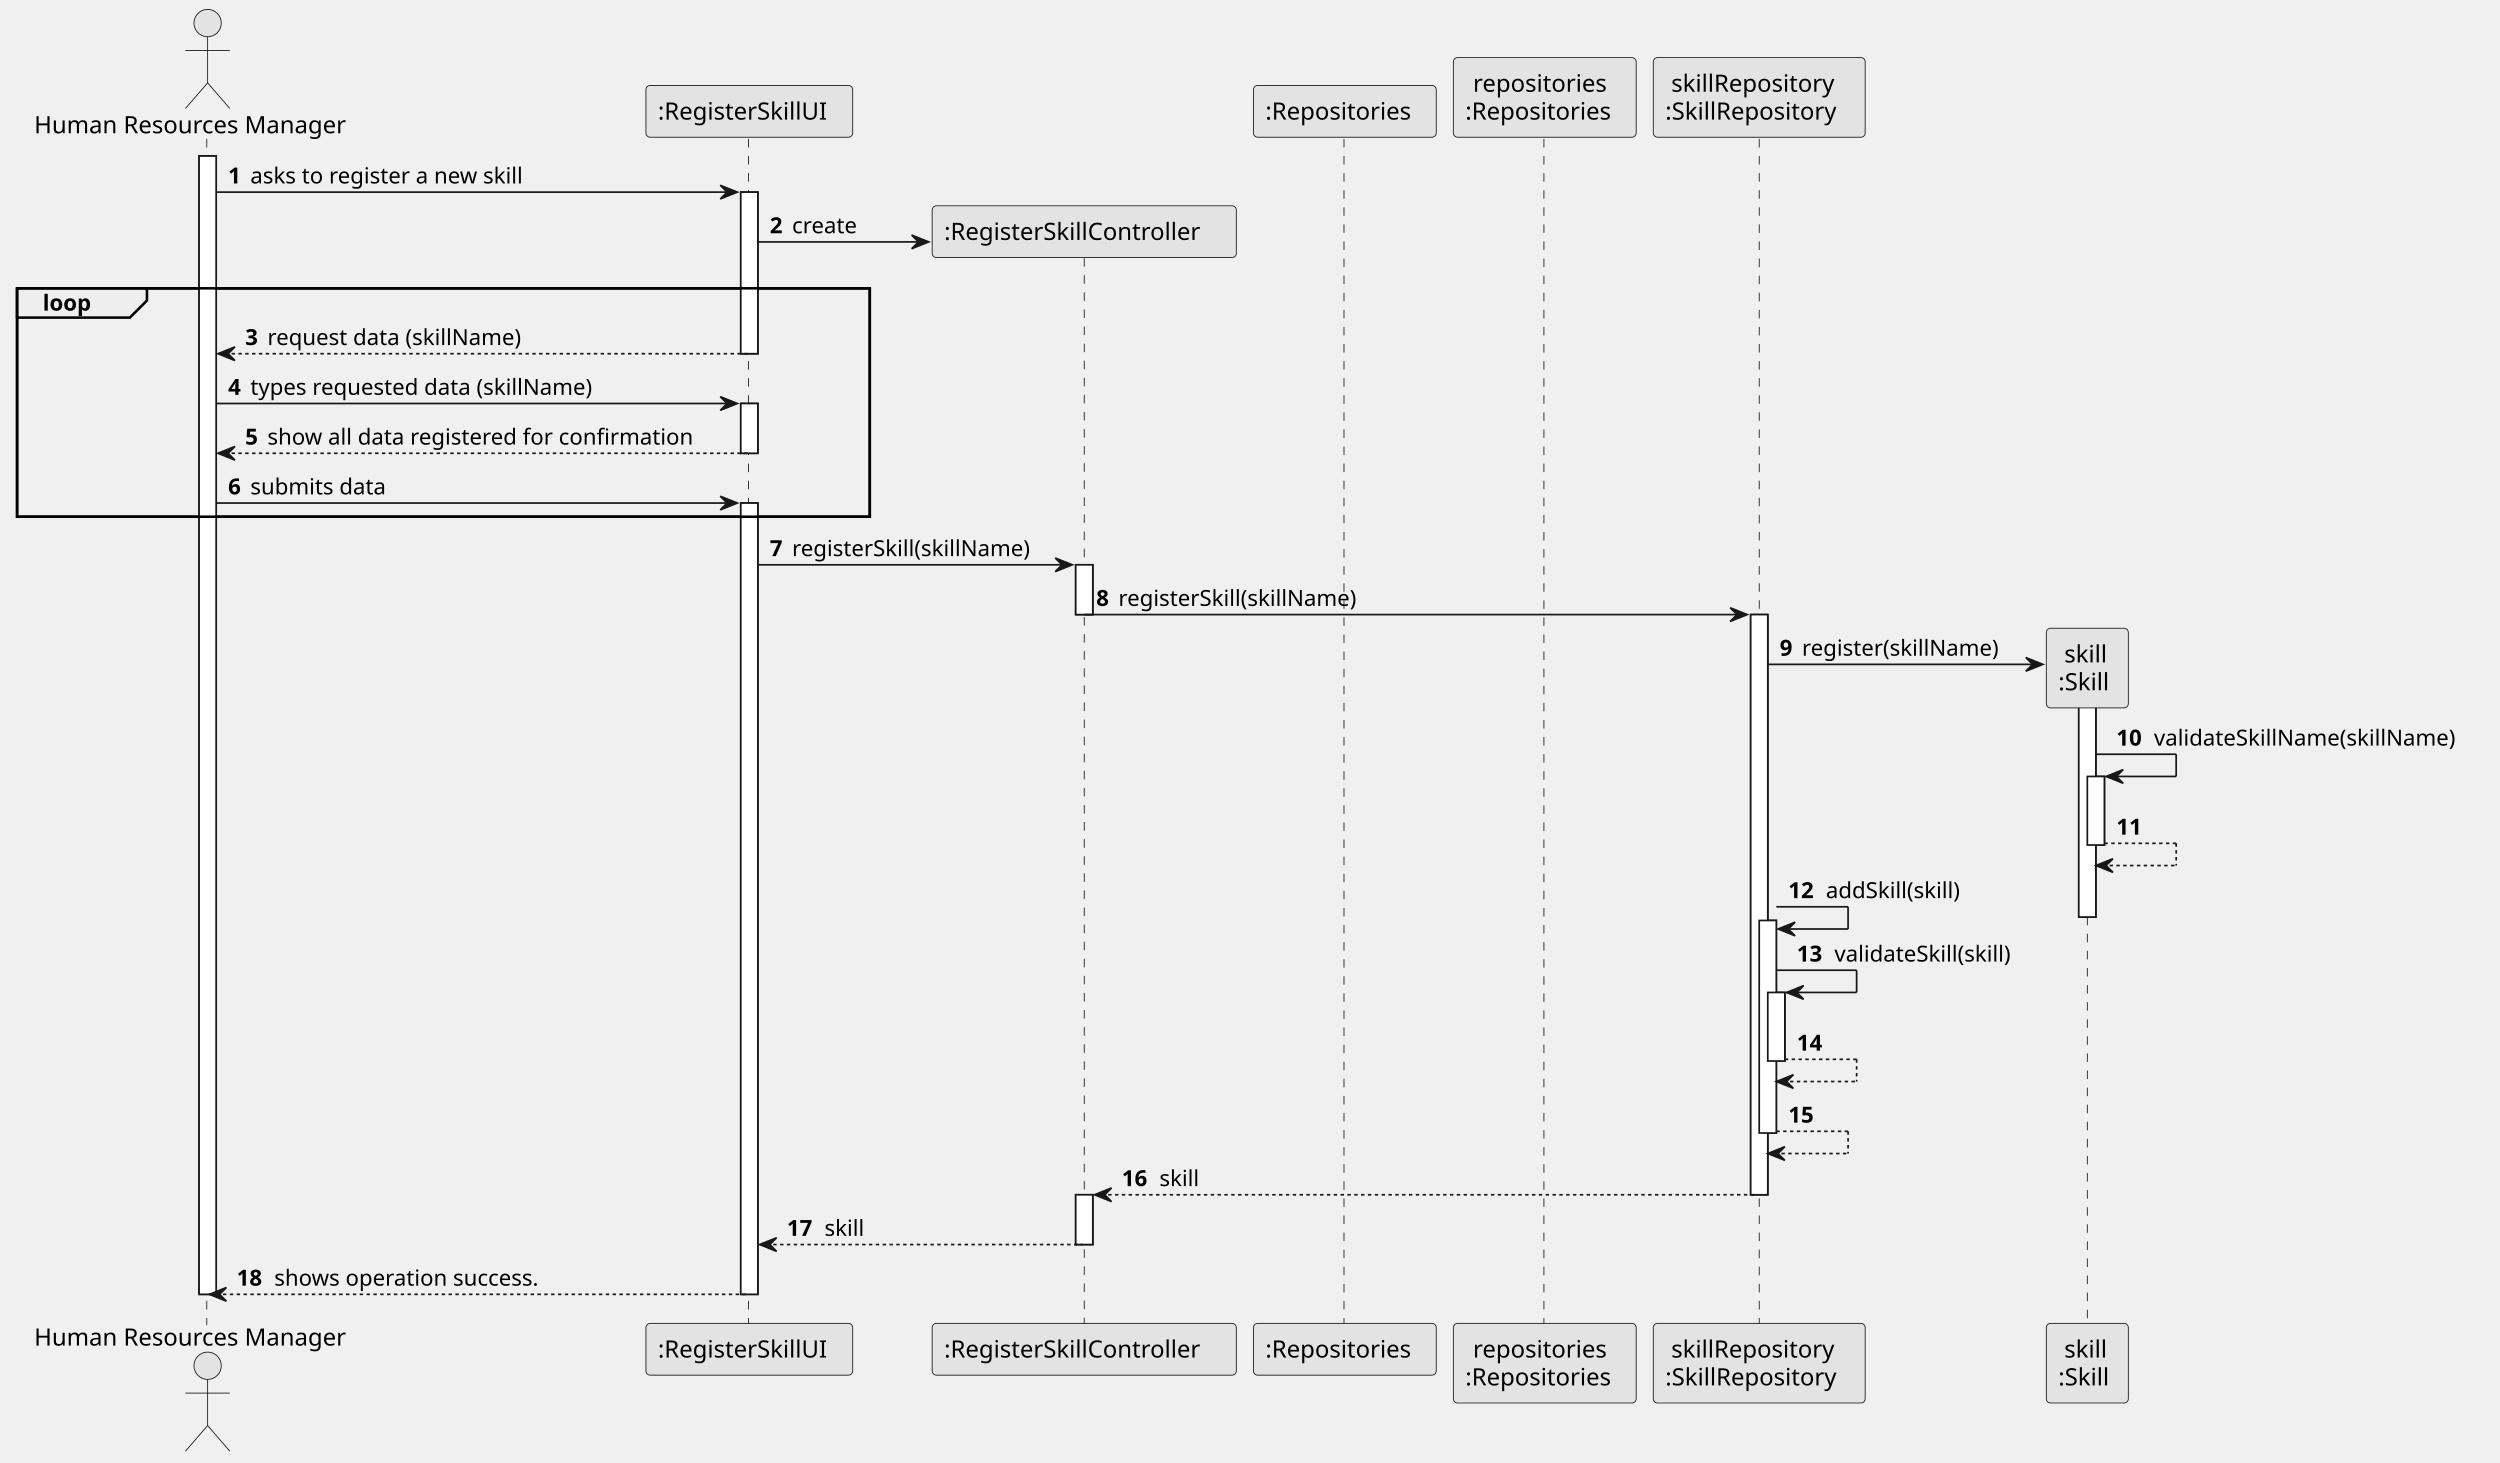
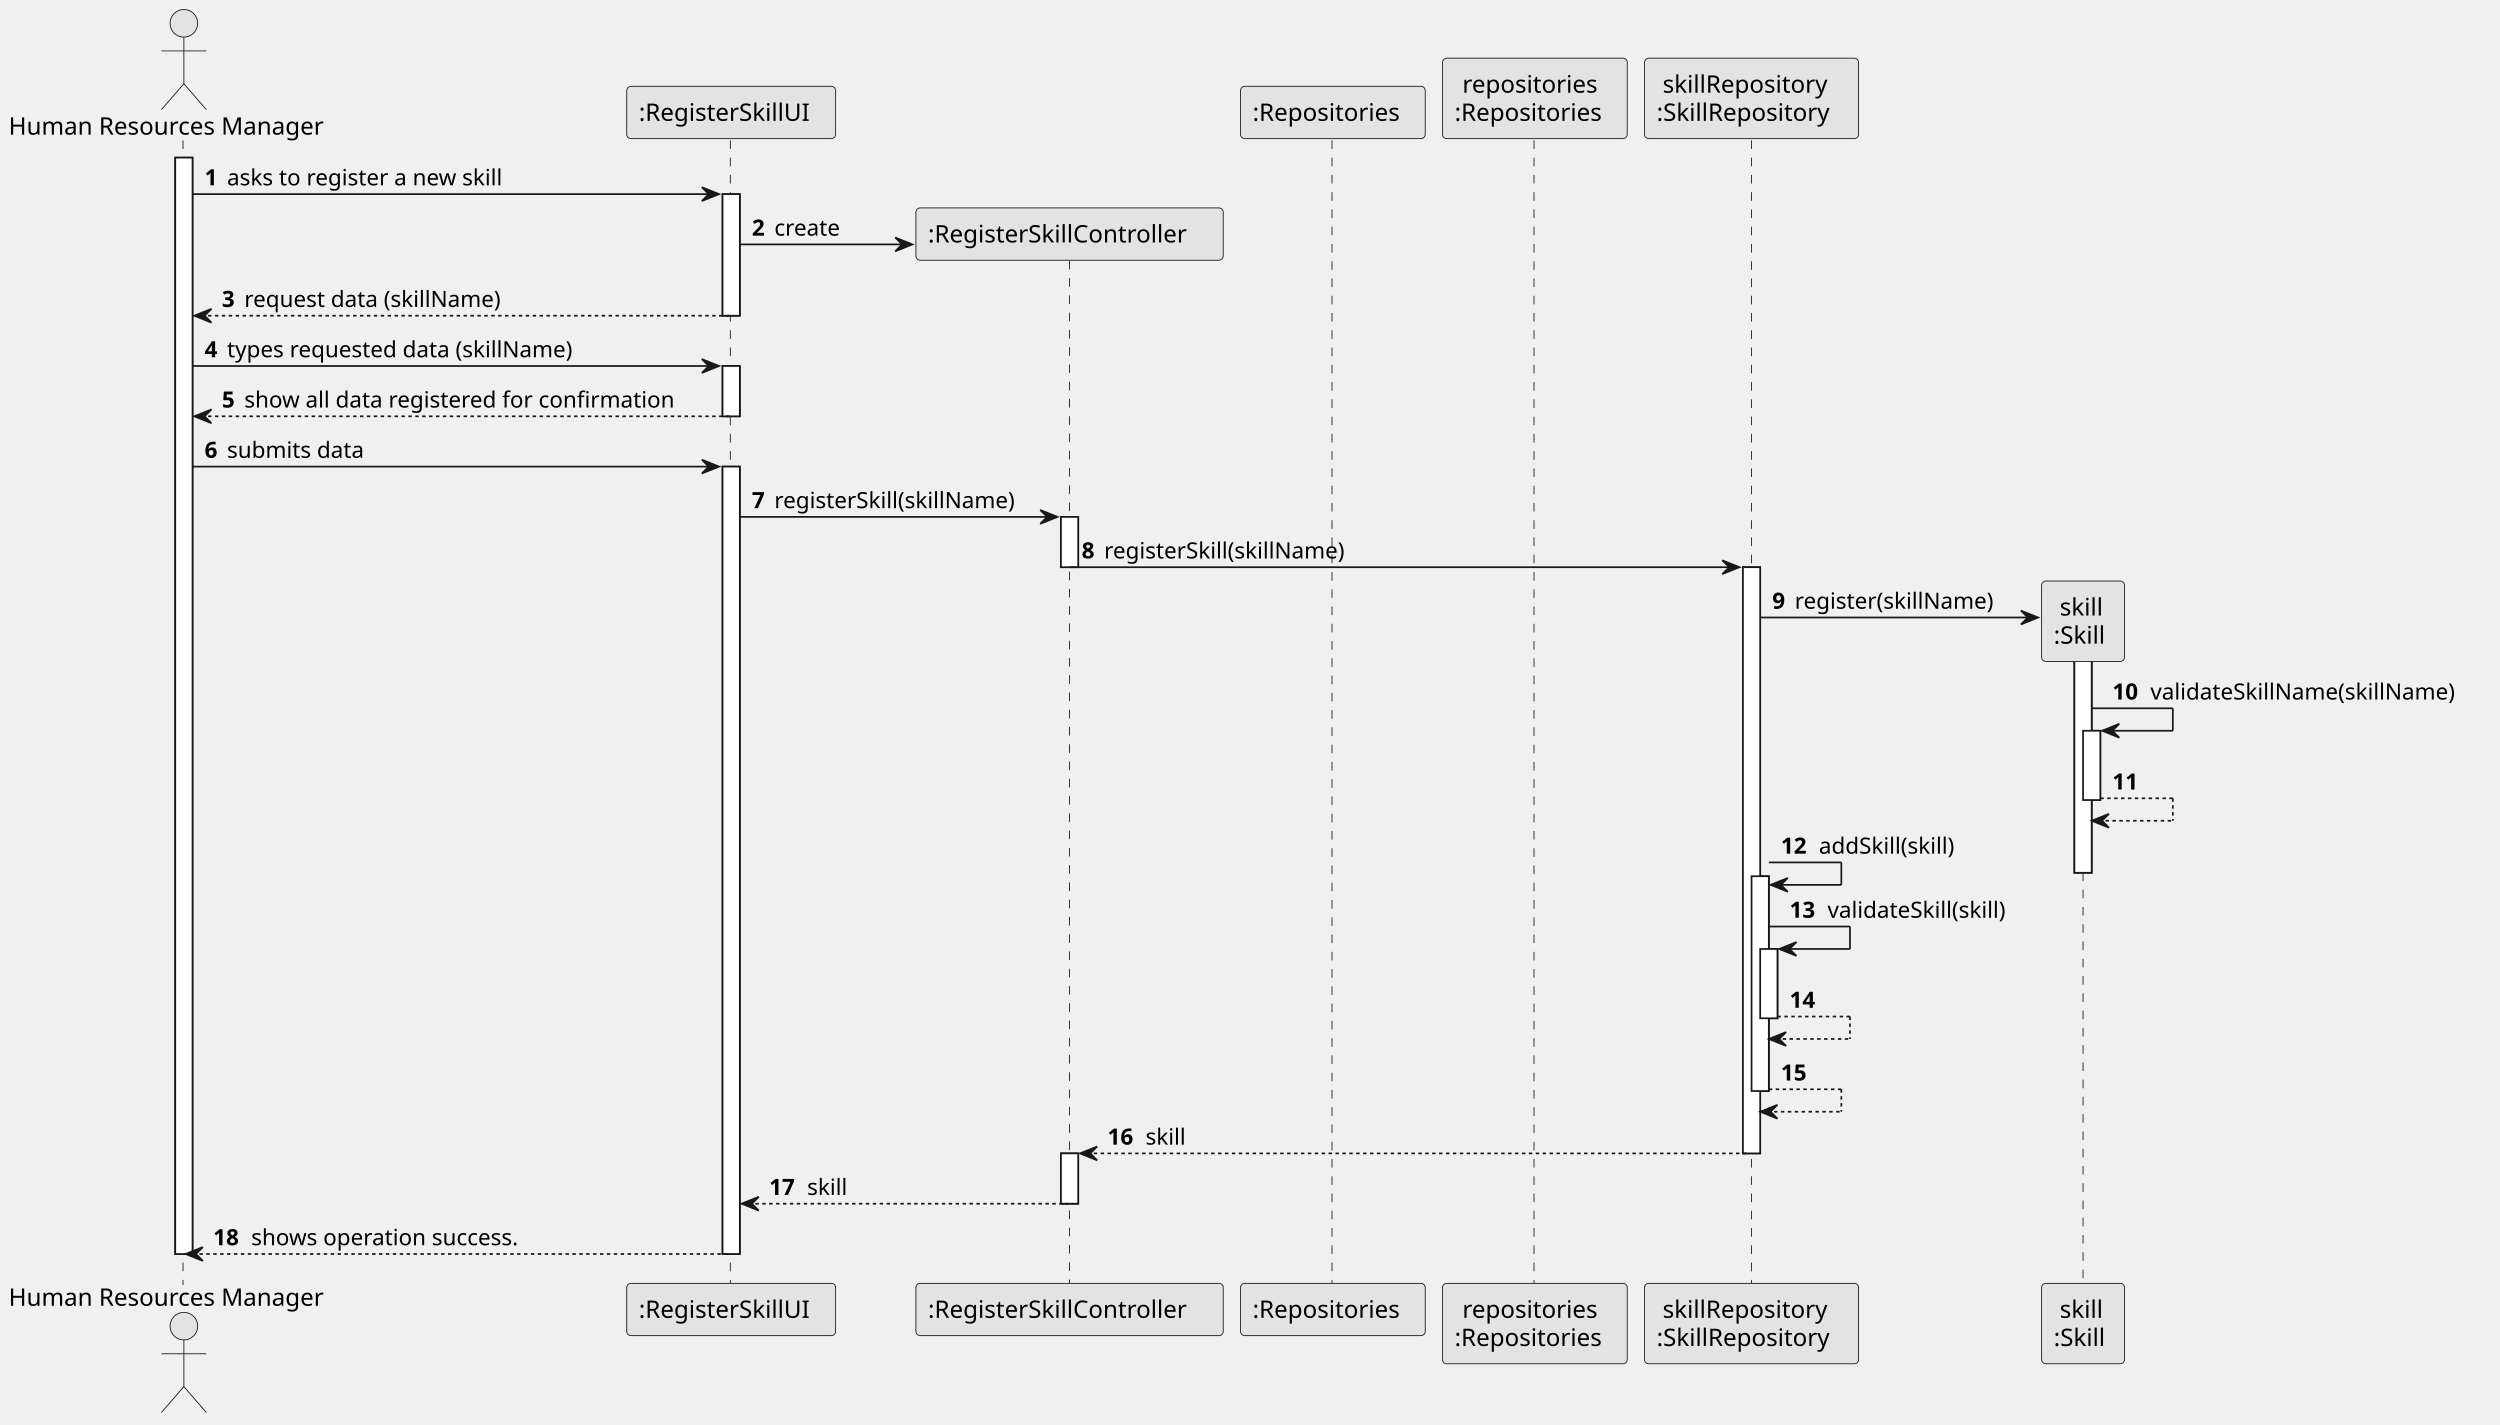
- <svg xmlns="http://www.w3.org/2000/svg" contentStyleType="text/css" height="856px" preserveAspectRatio="none" style="width:1463px;height:856px;background:#FFFFFF;" version="1.1" viewBox="0 0 1463 856" width="1463px" zoomAndPan="magnify">
+ <svg xmlns="http://www.w3.org/2000/svg" contentStyleType="text/css" height="825px" preserveAspectRatio="none" style="width:1448px;height:825px;background:#FFFFFF;" version="1.1" viewBox="0 0 1448 825" width="1448px" zoomAndPan="magnify">
  <defs />
  <g>
-     <rect fill="#FFFFFF" height="666.148" style="stroke:#181818;stroke-width:1.0;" width="10" x="116.5" y="91.297" />
-     <rect fill="#FFFFFF" height="94.562" style="stroke:#181818;stroke-width:1.0;" width="10" x="433.5" y="112.43" />
-     <rect fill="#FFFFFF" height="29.133" style="stroke:#181818;stroke-width:1.0;" width="10" x="433.5" y="236.125" />
-     <rect fill="#FFFFFF" height="463.055" style="stroke:#181818;stroke-width:1.0;" width="10" x="433.5" y="294.391" />
-     <rect fill="#FFFFFF" height="29.133" style="stroke:#181818;stroke-width:1.0;" width="10" x="629.5" y="330.523" />
-     <rect fill="#FFFFFF" height="29.133" style="stroke:#181818;stroke-width:1.0;" width="10" x="629.5" y="699.18" />
-     <rect fill="#FFFFFF" height="339.523" style="stroke:#181818;stroke-width:1.0;" width="10" x="1024.5" y="359.656" />
-     <rect fill="#FFFFFF" height="124.398" style="stroke:#181818;stroke-width:1.0;" width="10" x="1029.5" y="538.648" />
-     <rect fill="#FFFFFF" height="40.133" style="stroke:#181818;stroke-width:1.0;" width="10" x="1034.5" y="580.781" />
-     <rect fill="#FFFFFF" height="137.859" style="stroke:#181818;stroke-width:1.0;" width="10" x="1216.5" y="398.789" />
-     <rect fill="#FFFFFF" height="40.133" style="stroke:#181818;stroke-width:1.0;" width="10" x="1221.5" y="454.383" />
-     <rect fill="none" height="133.664" style="stroke:#000000;stroke-width:1.5;" width="499" x="10" y="168.727" />
-     <line style="stroke:#181818;stroke-width:0.5;stroke-dasharray:5.0,5.0;" x1="121" x2="121" y1="81.297" y2="775.445" />
-     <line style="stroke:#181818;stroke-width:0.5;stroke-dasharray:5.0,5.0;" x1="438" x2="438" y1="81.297" y2="775.445" />
-     <line style="stroke:#181818;stroke-width:0.5;stroke-dasharray:5.0,5.0;" x1="634.5" x2="634.5" y1="151.078" y2="775.445" />
-     <line style="stroke:#181818;stroke-width:0.5;stroke-dasharray:5.0,5.0;" x1="786.5" x2="786.5" y1="81.297" y2="775.445" />
-     <line style="stroke:#181818;stroke-width:0.5;stroke-dasharray:5.0,5.0;" x1="903.5" x2="903.5" y1="81.297" y2="775.445" />
-     <line style="stroke:#181818;stroke-width:0.5;stroke-dasharray:5.0,5.0;" x1="1029.5" x2="1029.5" y1="81.297" y2="775.445" />
-     <line style="stroke:#181818;stroke-width:0.5;stroke-dasharray:5.0,5.0;" x1="1221.5" x2="1221.5" y1="406.453" y2="775.445" />
-     <text fill="#000000" font-family="sans-serif" font-size="14" lengthAdjust="spacing" textLength="197" x="20" y="77.995">Human Resources Manager</text>
-     <ellipse cx="121.5" cy="13.5" fill="#E3E3E3" rx="8" ry="8" style="stroke:#181818;stroke-width:0.5;" />
-     <path d="M121.5,21.5 L121.5,48.5 M108.5,29.5 L134.5,29.5 M121.5,48.5 L108.5,63.5 M121.5,48.5 L134.5,63.5 " fill="none" style="stroke:#181818;stroke-width:0.5;" />
-     <text fill="#000000" font-family="sans-serif" font-size="14" lengthAdjust="spacing" textLength="197" x="20" y="787.44">Human Resources Manager</text>
-     <ellipse cx="121.5" cy="799.242" fill="#E3E3E3" rx="8" ry="8" style="stroke:#181818;stroke-width:0.5;" />
-     <path d="M121.5,807.242 L121.5,834.242 M108.5,815.242 L134.5,815.242 M121.5,834.242 L108.5,849.242 M121.5,834.242 L134.5,849.242 " fill="none" style="stroke:#181818;stroke-width:0.5;" />
-     <rect fill="#E3E3E3" height="30.297" rx="2.5" ry="2.5" style="stroke:#181818;stroke-width:0.5;" width="121" x="378" y="50" />
-     <text fill="#000000" font-family="sans-serif" font-size="14" lengthAdjust="spacing" textLength="107" x="385" y="69.995">:RegisterSkillUI</text>
-     <rect fill="#E3E3E3" height="30.297" rx="2.5" ry="2.5" style="stroke:#181818;stroke-width:0.5;" width="121" x="378" y="774.445" />
-     <text fill="#000000" font-family="sans-serif" font-size="14" lengthAdjust="spacing" textLength="107" x="385" y="794.44">:RegisterSkillUI</text>
-     <rect fill="#E3E3E3" height="30.297" rx="2.5" ry="2.5" style="stroke:#181818;stroke-width:0.5;" width="178" x="545.5" y="774.445" />
-     <text fill="#000000" font-family="sans-serif" font-size="14" lengthAdjust="spacing" textLength="164" x="552.5" y="794.44">:RegisterSkillController</text>
-     <rect fill="#E3E3E3" height="30.297" rx="2.5" ry="2.5" style="stroke:#181818;stroke-width:0.5;" width="107" x="733.5" y="50" />
-     <text fill="#000000" font-family="sans-serif" font-size="14" lengthAdjust="spacing" textLength="93" x="740.5" y="69.995">:Repositories</text>
-     <rect fill="#E3E3E3" height="30.297" rx="2.5" ry="2.5" style="stroke:#181818;stroke-width:0.5;" width="107" x="733.5" y="774.445" />
-     <text fill="#000000" font-family="sans-serif" font-size="14" lengthAdjust="spacing" textLength="93" x="740.5" y="794.44">:Repositories</text>
-     <rect fill="#E3E3E3" height="46.594" rx="2.5" ry="2.5" style="stroke:#181818;stroke-width:0.5;" width="107" x="850.5" y="33.703" />
-     <text fill="#000000" font-family="sans-serif" font-size="14" lengthAdjust="spacing" textLength="84" x="862" y="53.698">repositories</text>
-     <text fill="#000000" font-family="sans-serif" font-size="14" lengthAdjust="spacing" textLength="93" x="857.5" y="69.995">:Repositories</text>
-     <rect fill="#E3E3E3" height="46.594" rx="2.5" ry="2.5" style="stroke:#181818;stroke-width:0.5;" width="107" x="850.5" y="774.445" />
-     <text fill="#000000" font-family="sans-serif" font-size="14" lengthAdjust="spacing" textLength="84" x="862" y="794.44">repositories</text>
-     <text fill="#000000" font-family="sans-serif" font-size="14" lengthAdjust="spacing" textLength="93" x="857.5" y="810.737">:Repositories</text>
-     <rect fill="#E3E3E3" height="46.594" rx="2.5" ry="2.5" style="stroke:#181818;stroke-width:0.5;" width="124" x="967.5" y="33.703" />
-     <text fill="#000000" font-family="sans-serif" font-size="14" lengthAdjust="spacing" textLength="103" x="978" y="53.698">skillRepository</text>
-     <text fill="#000000" font-family="sans-serif" font-size="14" lengthAdjust="spacing" textLength="110" x="974.5" y="69.995">:SkillRepository</text>
-     <rect fill="#E3E3E3" height="46.594" rx="2.5" ry="2.5" style="stroke:#181818;stroke-width:0.5;" width="124" x="967.5" y="774.445" />
-     <text fill="#000000" font-family="sans-serif" font-size="14" lengthAdjust="spacing" textLength="103" x="978" y="794.44">skillRepository</text>
-     <text fill="#000000" font-family="sans-serif" font-size="14" lengthAdjust="spacing" textLength="110" x="974.5" y="810.737">:SkillRepository</text>
-     <rect fill="#E3E3E3" height="46.594" rx="2.5" ry="2.5" style="stroke:#181818;stroke-width:0.5;" width="48" x="1197.5" y="774.445" />
-     <text fill="#000000" font-family="sans-serif" font-size="14" lengthAdjust="spacing" textLength="27" x="1208" y="794.44">skill</text>
-     <text fill="#000000" font-family="sans-serif" font-size="14" lengthAdjust="spacing" textLength="34" x="1204.5" y="810.737">:Skill</text>
-     <rect fill="#FFFFFF" height="666.148" style="stroke:#181818;stroke-width:1.0;" width="10" x="116.5" y="91.297" />
-     <rect fill="#FFFFFF" height="94.562" style="stroke:#181818;stroke-width:1.0;" width="10" x="433.5" y="112.43" />
-     <rect fill="#FFFFFF" height="29.133" style="stroke:#181818;stroke-width:1.0;" width="10" x="433.5" y="236.125" />
-     <rect fill="#FFFFFF" height="463.055" style="stroke:#181818;stroke-width:1.0;" width="10" x="433.5" y="294.391" />
-     <rect fill="#FFFFFF" height="29.133" style="stroke:#181818;stroke-width:1.0;" width="10" x="629.5" y="330.523" />
-     <rect fill="#FFFFFF" height="29.133" style="stroke:#181818;stroke-width:1.0;" width="10" x="629.5" y="699.18" />
-     <rect fill="#FFFFFF" height="339.523" style="stroke:#181818;stroke-width:1.0;" width="10" x="1024.5" y="359.656" />
-     <rect fill="#FFFFFF" height="124.398" style="stroke:#181818;stroke-width:1.0;" width="10" x="1029.5" y="538.648" />
-     <rect fill="#FFFFFF" height="40.133" style="stroke:#181818;stroke-width:1.0;" width="10" x="1034.5" y="580.781" />
-     <rect fill="#FFFFFF" height="137.859" style="stroke:#181818;stroke-width:1.0;" width="10" x="1216.5" y="398.789" />
-     <rect fill="#FFFFFF" height="40.133" style="stroke:#181818;stroke-width:1.0;" width="10" x="1221.5" y="454.383" />
-     <polygon fill="#181818" points="421.5,108.43,431.5,112.43,421.5,116.43,425.5,112.43" style="stroke:#181818;stroke-width:1.0;" />
-     <line style="stroke:#181818;stroke-width:1.0;" x1="126.5" x2="427.5" y1="112.43" y2="112.43" />
-     <text fill="#000000" font-family="sans-serif" font-size="13" font-weight="bold" lengthAdjust="spacing" textLength="9" x="133.5" y="107.364">1</text>
-     <text fill="#000000" font-family="sans-serif" font-size="13" lengthAdjust="spacing" textLength="175" x="146.5" y="107.364">asks to register a new skill</text>
-     <polygon fill="#181818" points="533.5,137.562,543.5,141.562,533.5,145.562,537.5,141.562" style="stroke:#181818;stroke-width:1.0;" />
-     <line style="stroke:#181818;stroke-width:1.0;" x1="443.5" x2="539.5" y1="141.562" y2="141.562" />
-     <text fill="#000000" font-family="sans-serif" font-size="13" font-weight="bold" lengthAdjust="spacing" textLength="9" x="450.5" y="136.497">2</text>
-     <text fill="#000000" font-family="sans-serif" font-size="13" lengthAdjust="spacing" textLength="41" x="463.5" y="136.497">create</text>
-     <rect fill="#E3E3E3" height="30.297" rx="2.5" ry="2.5" style="stroke:#181818;stroke-width:0.5;" width="178" x="545.5" y="120.43" />
-     <text fill="#000000" font-family="sans-serif" font-size="14" lengthAdjust="spacing" textLength="164" x="552.5" y="140.425">:RegisterSkillController</text>
-     <path d="M10,168.727 L86,168.727 L86,175.859 L76,185.859 L10,185.859 L10,168.727 " fill="#EEEEEE" style="stroke:#000000;stroke-width:1.5;" />
-     <rect fill="none" height="133.664" style="stroke:#000000;stroke-width:1.5;" width="499" x="10" y="168.727" />
-     <text fill="#000000" font-family="sans-serif" font-size="13" font-weight="bold" lengthAdjust="spacing" textLength="31" x="25" y="181.793">loop</text>
-     <polygon fill="#181818" points="137.5,202.992,127.5,206.992,137.5,210.992,133.5,206.992" style="stroke:#181818;stroke-width:1.0;" />
-     <line style="stroke:#181818;stroke-width:1.0;stroke-dasharray:2.0,2.0;" x1="131.5" x2="437.5" y1="206.992" y2="206.992" />
-     <text fill="#000000" font-family="sans-serif" font-size="13" font-weight="bold" lengthAdjust="spacing" textLength="9" x="143.5" y="201.926">3</text>
-     <text fill="#000000" font-family="sans-serif" font-size="13" lengthAdjust="spacing" textLength="162" x="156.5" y="201.926">request data (skillName)</text>
-     <polygon fill="#181818" points="421.5,232.125,431.5,236.125,421.5,240.125,425.5,236.125" style="stroke:#181818;stroke-width:1.0;" />
-     <line style="stroke:#181818;stroke-width:1.0;" x1="126.5" x2="427.5" y1="236.125" y2="236.125" />
-     <text fill="#000000" font-family="sans-serif" font-size="13" font-weight="bold" lengthAdjust="spacing" textLength="9" x="133.5" y="231.059">4</text>
-     <text fill="#000000" font-family="sans-serif" font-size="13" lengthAdjust="spacing" textLength="218" x="146.5" y="231.059">types requested data (skillName)</text>
-     <polygon fill="#181818" points="137.5,261.258,127.5,265.258,137.5,269.258,133.5,265.258" style="stroke:#181818;stroke-width:1.0;" />
-     <line style="stroke:#181818;stroke-width:1.0;stroke-dasharray:2.0,2.0;" x1="131.5" x2="437.5" y1="265.258" y2="265.258" />
-     <text fill="#000000" font-family="sans-serif" font-size="13" font-weight="bold" lengthAdjust="spacing" textLength="9" x="143.5" y="260.192">5</text>
-     <text fill="#000000" font-family="sans-serif" font-size="13" lengthAdjust="spacing" textLength="270" x="156.5" y="260.192">show all data registered  for confirmation</text>
-     <polygon fill="#181818" points="421.5,290.391,431.5,294.391,421.5,298.391,425.5,294.391" style="stroke:#181818;stroke-width:1.0;" />
-     <line style="stroke:#181818;stroke-width:1.0;" x1="126.5" x2="427.5" y1="294.391" y2="294.391" />
-     <text fill="#000000" font-family="sans-serif" font-size="13" font-weight="bold" lengthAdjust="spacing" textLength="9" x="133.5" y="289.325">6</text>
-     <text fill="#000000" font-family="sans-serif" font-size="13" lengthAdjust="spacing" textLength="85" x="146.5" y="289.325">submits data</text>
-     <polygon fill="#181818" points="617.5,326.523,627.5,330.523,617.5,334.523,621.5,330.523" style="stroke:#181818;stroke-width:1.0;" />
-     <line style="stroke:#181818;stroke-width:1.0;" x1="443.5" x2="623.5" y1="330.523" y2="330.523" />
-     <text fill="#000000" font-family="sans-serif" font-size="13" font-weight="bold" lengthAdjust="spacing" textLength="9" x="450.5" y="325.457">7</text>
-     <text fill="#000000" font-family="sans-serif" font-size="13" lengthAdjust="spacing" textLength="154" x="463.5" y="325.457">registerSkill(skillName)</text>
-     <polygon fill="#181818" points="1012.5,355.656,1022.5,359.656,1012.5,363.656,1016.5,359.656" style="stroke:#181818;stroke-width:1.0;" />
-     <line style="stroke:#181818;stroke-width:1.0;" x1="634.5" x2="1018.5" y1="359.656" y2="359.656" />
-     <text fill="#000000" font-family="sans-serif" font-size="13" font-weight="bold" lengthAdjust="spacing" textLength="9" x="641.5" y="354.59">8</text>
-     <text fill="#000000" font-family="sans-serif" font-size="13" lengthAdjust="spacing" textLength="154" x="654.5" y="354.59">registerSkill(skillName)</text>
-     <polygon fill="#181818" points="1185.5,384.789,1195.5,388.789,1185.5,392.789,1189.5,388.789" style="stroke:#181818;stroke-width:1.0;" />
-     <line style="stroke:#181818;stroke-width:1.0;" x1="1034.5" x2="1191.5" y1="388.789" y2="388.789" />
-     <text fill="#000000" font-family="sans-serif" font-size="13" font-weight="bold" lengthAdjust="spacing" textLength="9" x="1041.5" y="383.723">9</text>
-     <text fill="#000000" font-family="sans-serif" font-size="13" lengthAdjust="spacing" textLength="126" x="1054.5" y="383.723">register(skillName)</text>
-     <rect fill="#E3E3E3" height="46.594" rx="2.5" ry="2.5" style="stroke:#181818;stroke-width:0.5;" width="48" x="1197.5" y="367.656" />
-     <text fill="#000000" font-family="sans-serif" font-size="14" lengthAdjust="spacing" textLength="27" x="1208" y="387.651">skill</text>
-     <text fill="#000000" font-family="sans-serif" font-size="14" lengthAdjust="spacing" textLength="34" x="1204.5" y="403.948">:Skill</text>
-     <line style="stroke:#181818;stroke-width:1.0;" x1="1226.5" x2="1273.5" y1="441.383" y2="441.383" />
-     <line style="stroke:#181818;stroke-width:1.0;" x1="1273.5" x2="1273.5" y1="441.383" y2="454.383" />
-     <line style="stroke:#181818;stroke-width:1.0;" x1="1232.5" x2="1273.5" y1="454.383" y2="454.383" />
-     <polygon fill="#181818" points="1242.5,450.383,1232.5,454.383,1242.5,458.383,1238.5,454.383" style="stroke:#181818;stroke-width:1.0;" />
-     <text fill="#000000" font-family="sans-serif" font-size="13" font-weight="bold" lengthAdjust="spacing" textLength="18" x="1238.5" y="436.317">10</text>
-     <text fill="#000000" font-family="sans-serif" font-size="13" lengthAdjust="spacing" textLength="196" x="1260.5" y="436.317">validateSkillName(skillName)</text>
-     <line style="stroke:#181818;stroke-width:1.0;stroke-dasharray:2.0,2.0;" x1="1231.5" x2="1273.5" y1="493.516" y2="493.516" />
-     <line style="stroke:#181818;stroke-width:1.0;stroke-dasharray:2.0,2.0;" x1="1273.5" x2="1273.5" y1="493.516" y2="506.516" />
-     <line style="stroke:#181818;stroke-width:1.0;stroke-dasharray:2.0,2.0;" x1="1226.5" x2="1273.5" y1="506.516" y2="506.516" />
-     <polygon fill="#181818" points="1236.5,502.516,1226.5,506.516,1236.5,510.516,1232.5,506.516" style="stroke:#181818;stroke-width:1.0;" />
-     <text fill="#000000" font-family="sans-serif" font-size="13" font-weight="bold" lengthAdjust="spacing" textLength="18" x="1238.5" y="488.45">11</text>
-     <text fill="#000000" font-family="sans-serif" font-size="13" lengthAdjust="spacing" textLength="4" x="1260.5" y="488.45"> </text>
-     <line style="stroke:#181818;stroke-width:1.0;" x1="1039.5" x2="1081.5" y1="530.648" y2="530.648" />
-     <line style="stroke:#181818;stroke-width:1.0;" x1="1081.5" x2="1081.5" y1="530.648" y2="543.648" />
-     <line style="stroke:#181818;stroke-width:1.0;" x1="1040.5" x2="1081.5" y1="543.648" y2="543.648" />
-     <polygon fill="#181818" points="1050.5,539.648,1040.5,543.648,1050.5,547.648,1046.5,543.648" style="stroke:#181818;stroke-width:1.0;" />
-     <text fill="#000000" font-family="sans-serif" font-size="13" font-weight="bold" lengthAdjust="spacing" textLength="18" x="1046.5" y="525.582">12</text>
-     <text fill="#000000" font-family="sans-serif" font-size="13" lengthAdjust="spacing" textLength="89" x="1068.5" y="525.582">addSkill(skill)</text>
-     <line style="stroke:#181818;stroke-width:1.0;" x1="1039.5" x2="1086.5" y1="567.781" y2="567.781" />
-     <line style="stroke:#181818;stroke-width:1.0;" x1="1086.5" x2="1086.5" y1="567.781" y2="580.781" />
-     <line style="stroke:#181818;stroke-width:1.0;" x1="1045.5" x2="1086.5" y1="580.781" y2="580.781" />
-     <polygon fill="#181818" points="1055.5,576.781,1045.5,580.781,1055.5,584.781,1051.5,580.781" style="stroke:#181818;stroke-width:1.0;" />
-     <text fill="#000000" font-family="sans-serif" font-size="13" font-weight="bold" lengthAdjust="spacing" textLength="18" x="1051.5" y="562.715">13</text>
-     <text fill="#000000" font-family="sans-serif" font-size="13" lengthAdjust="spacing" textLength="118" x="1073.5" y="562.715">validateSkill(skill)</text>
-     <line style="stroke:#181818;stroke-width:1.0;stroke-dasharray:2.0,2.0;" x1="1044.5" x2="1086.5" y1="619.914" y2="619.914" />
-     <line style="stroke:#181818;stroke-width:1.0;stroke-dasharray:2.0,2.0;" x1="1086.5" x2="1086.5" y1="619.914" y2="632.914" />
-     <line style="stroke:#181818;stroke-width:1.0;stroke-dasharray:2.0,2.0;" x1="1039.5" x2="1086.5" y1="632.914" y2="632.914" />
-     <polygon fill="#181818" points="1049.5,628.914,1039.5,632.914,1049.5,636.914,1045.5,632.914" style="stroke:#181818;stroke-width:1.0;" />
-     <text fill="#000000" font-family="sans-serif" font-size="13" font-weight="bold" lengthAdjust="spacing" textLength="18" x="1051.5" y="614.848">14</text>
-     <text fill="#000000" font-family="sans-serif" font-size="13" lengthAdjust="spacing" textLength="4" x="1073.5" y="614.848"> </text>
-     <line style="stroke:#181818;stroke-width:1.0;stroke-dasharray:2.0,2.0;" x1="1039.5" x2="1081.5" y1="662.047" y2="662.047" />
-     <line style="stroke:#181818;stroke-width:1.0;stroke-dasharray:2.0,2.0;" x1="1081.5" x2="1081.5" y1="662.047" y2="675.047" />
-     <line style="stroke:#181818;stroke-width:1.0;stroke-dasharray:2.0,2.0;" x1="1034.5" x2="1081.5" y1="675.047" y2="675.047" />
-     <polygon fill="#181818" points="1044.5,671.047,1034.5,675.047,1044.5,679.047,1040.5,675.047" style="stroke:#181818;stroke-width:1.0;" />
-     <text fill="#000000" font-family="sans-serif" font-size="13" font-weight="bold" lengthAdjust="spacing" textLength="18" x="1046.5" y="656.981">15</text>
-     <text fill="#000000" font-family="sans-serif" font-size="13" lengthAdjust="spacing" textLength="4" x="1068.5" y="656.981"> </text>
-     <polygon fill="#181818" points="650.5,695.18,640.5,699.18,650.5,703.18,646.5,699.18" style="stroke:#181818;stroke-width:1.0;" />
-     <line style="stroke:#181818;stroke-width:1.0;stroke-dasharray:2.0,2.0;" x1="644.5" x2="1028.5" y1="699.18" y2="699.18" />
-     <text fill="#000000" font-family="sans-serif" font-size="13" font-weight="bold" lengthAdjust="spacing" textLength="18" x="656.5" y="694.114">16</text>
-     <text fill="#000000" font-family="sans-serif" font-size="13" lengthAdjust="spacing" textLength="27" x="678.5" y="694.114">skill</text>
-     <polygon fill="#181818" points="454.5,724.312,444.5,728.312,454.5,732.312,450.5,728.312" style="stroke:#181818;stroke-width:1.0;" />
-     <line style="stroke:#181818;stroke-width:1.0;stroke-dasharray:2.0,2.0;" x1="448.5" x2="633.5" y1="728.312" y2="728.312" />
-     <text fill="#000000" font-family="sans-serif" font-size="13" font-weight="bold" lengthAdjust="spacing" textLength="18" x="460.5" y="723.247">17</text>
-     <text fill="#000000" font-family="sans-serif" font-size="13" lengthAdjust="spacing" textLength="27" x="482.5" y="723.247">skill</text>
-     <polygon fill="#181818" points="132.5,753.445,122.5,757.445,132.5,761.445,128.5,757.445" style="stroke:#181818;stroke-width:1.0;" />
-     <line style="stroke:#181818;stroke-width:1.0;stroke-dasharray:2.0,2.0;" x1="126.5" x2="437.5" y1="757.445" y2="757.445" />
-     <text fill="#000000" font-family="sans-serif" font-size="13" font-weight="bold" lengthAdjust="spacing" textLength="18" x="138.5" y="752.379">18</text>
-     <text fill="#000000" font-family="sans-serif" font-size="13" lengthAdjust="spacing" textLength="166" x="160.5" y="752.379">shows operation success.</text>
+     <rect fill="#FFFFFF" height="635.016" style="stroke:#181818;stroke-width:1.0;" width="10" x="101.5" y="91.297" />
+     <rect fill="#FFFFFF" height="70.43" style="stroke:#181818;stroke-width:1.0;" width="10" x="418.5" y="112.43" />
+     <rect fill="#FFFFFF" height="29.133" style="stroke:#181818;stroke-width:1.0;" width="10" x="418.5" y="211.992" />
+     <rect fill="#FFFFFF" height="456.055" style="stroke:#181818;stroke-width:1.0;" width="10" x="418.5" y="270.258" />
+     <rect fill="#FFFFFF" height="29.133" style="stroke:#181818;stroke-width:1.0;" width="10" x="614.5" y="299.391" />
+     <rect fill="#FFFFFF" height="29.133" style="stroke:#181818;stroke-width:1.0;" width="10" x="614.5" y="668.047" />
+     <rect fill="#FFFFFF" height="339.523" style="stroke:#181818;stroke-width:1.0;" width="10" x="1009.5" y="328.523" />
+     <rect fill="#FFFFFF" height="124.398" style="stroke:#181818;stroke-width:1.0;" width="10" x="1014.5" y="507.516" />
+     <rect fill="#FFFFFF" height="40.133" style="stroke:#181818;stroke-width:1.0;" width="10" x="1019.5" y="549.648" />
+     <rect fill="#FFFFFF" height="137.859" style="stroke:#181818;stroke-width:1.0;" width="10" x="1201.5" y="367.656" />
+     <rect fill="#FFFFFF" height="40.133" style="stroke:#181818;stroke-width:1.0;" width="10" x="1206.5" y="423.25" />
+     <line style="stroke:#181818;stroke-width:0.5;stroke-dasharray:5.0,5.0;" x1="106" x2="106" y1="81.297" y2="744.312" />
+     <line style="stroke:#181818;stroke-width:0.5;stroke-dasharray:5.0,5.0;" x1="423" x2="423" y1="81.297" y2="744.312" />
+     <line style="stroke:#181818;stroke-width:0.5;stroke-dasharray:5.0,5.0;" x1="619.5" x2="619.5" y1="151.078" y2="744.312" />
+     <line style="stroke:#181818;stroke-width:0.5;stroke-dasharray:5.0,5.0;" x1="771.5" x2="771.5" y1="81.297" y2="744.312" />
+     <line style="stroke:#181818;stroke-width:0.5;stroke-dasharray:5.0,5.0;" x1="888.5" x2="888.5" y1="81.297" y2="744.312" />
+     <line style="stroke:#181818;stroke-width:0.5;stroke-dasharray:5.0,5.0;" x1="1014.5" x2="1014.5" y1="81.297" y2="744.312" />
+     <line style="stroke:#181818;stroke-width:0.5;stroke-dasharray:5.0,5.0;" x1="1206.5" x2="1206.5" y1="375.32" y2="744.312" />
+     <text fill="#000000" font-family="sans-serif" font-size="14" lengthAdjust="spacing" textLength="197" x="5" y="77.995">Human Resources Manager</text>
+     <ellipse cx="106.5" cy="13.5" fill="#E3E3E3" rx="8" ry="8" style="stroke:#181818;stroke-width:0.5;" />
+     <path d="M106.5,21.5 L106.5,48.5 M93.5,29.5 L119.5,29.5 M106.5,48.5 L93.5,63.5 M106.5,48.5 L119.5,63.5 " fill="none" style="stroke:#181818;stroke-width:0.5;" />
+     <text fill="#000000" font-family="sans-serif" font-size="14" lengthAdjust="spacing" textLength="197" x="5" y="756.308">Human Resources Manager</text>
+     <ellipse cx="106.5" cy="768.109" fill="#E3E3E3" rx="8" ry="8" style="stroke:#181818;stroke-width:0.5;" />
+     <path d="M106.5,776.109 L106.5,803.109 M93.5,784.109 L119.5,784.109 M106.5,803.109 L93.5,818.109 M106.5,803.109 L119.5,818.109 " fill="none" style="stroke:#181818;stroke-width:0.5;" />
+     <rect fill="#E3E3E3" height="30.297" rx="2.5" ry="2.5" style="stroke:#181818;stroke-width:0.5;" width="121" x="363" y="50" />
+     <text fill="#000000" font-family="sans-serif" font-size="14" lengthAdjust="spacing" textLength="107" x="370" y="69.995">:RegisterSkillUI</text>
+     <rect fill="#E3E3E3" height="30.297" rx="2.5" ry="2.5" style="stroke:#181818;stroke-width:0.5;" width="121" x="363" y="743.312" />
+     <text fill="#000000" font-family="sans-serif" font-size="14" lengthAdjust="spacing" textLength="107" x="370" y="763.308">:RegisterSkillUI</text>
+     <rect fill="#E3E3E3" height="30.297" rx="2.5" ry="2.5" style="stroke:#181818;stroke-width:0.5;" width="178" x="530.5" y="743.312" />
+     <text fill="#000000" font-family="sans-serif" font-size="14" lengthAdjust="spacing" textLength="164" x="537.5" y="763.308">:RegisterSkillController</text>
+     <rect fill="#E3E3E3" height="30.297" rx="2.5" ry="2.5" style="stroke:#181818;stroke-width:0.5;" width="107" x="718.5" y="50" />
+     <text fill="#000000" font-family="sans-serif" font-size="14" lengthAdjust="spacing" textLength="93" x="725.5" y="69.995">:Repositories</text>
+     <rect fill="#E3E3E3" height="30.297" rx="2.5" ry="2.5" style="stroke:#181818;stroke-width:0.5;" width="107" x="718.5" y="743.312" />
+     <text fill="#000000" font-family="sans-serif" font-size="14" lengthAdjust="spacing" textLength="93" x="725.5" y="763.308">:Repositories</text>
+     <rect fill="#E3E3E3" height="46.594" rx="2.5" ry="2.5" style="stroke:#181818;stroke-width:0.5;" width="107" x="835.5" y="33.703" />
+     <text fill="#000000" font-family="sans-serif" font-size="14" lengthAdjust="spacing" textLength="84" x="847" y="53.698">repositories</text>
+     <text fill="#000000" font-family="sans-serif" font-size="14" lengthAdjust="spacing" textLength="93" x="842.5" y="69.995">:Repositories</text>
+     <rect fill="#E3E3E3" height="46.594" rx="2.5" ry="2.5" style="stroke:#181818;stroke-width:0.5;" width="107" x="835.5" y="743.312" />
+     <text fill="#000000" font-family="sans-serif" font-size="14" lengthAdjust="spacing" textLength="84" x="847" y="763.308">repositories</text>
+     <text fill="#000000" font-family="sans-serif" font-size="14" lengthAdjust="spacing" textLength="93" x="842.5" y="779.605">:Repositories</text>
+     <rect fill="#E3E3E3" height="46.594" rx="2.5" ry="2.5" style="stroke:#181818;stroke-width:0.5;" width="124" x="952.5" y="33.703" />
+     <text fill="#000000" font-family="sans-serif" font-size="14" lengthAdjust="spacing" textLength="103" x="963" y="53.698">skillRepository</text>
+     <text fill="#000000" font-family="sans-serif" font-size="14" lengthAdjust="spacing" textLength="110" x="959.5" y="69.995">:SkillRepository</text>
+     <rect fill="#E3E3E3" height="46.594" rx="2.5" ry="2.5" style="stroke:#181818;stroke-width:0.5;" width="124" x="952.5" y="743.312" />
+     <text fill="#000000" font-family="sans-serif" font-size="14" lengthAdjust="spacing" textLength="103" x="963" y="763.308">skillRepository</text>
+     <text fill="#000000" font-family="sans-serif" font-size="14" lengthAdjust="spacing" textLength="110" x="959.5" y="779.605">:SkillRepository</text>
+     <rect fill="#E3E3E3" height="46.594" rx="2.5" ry="2.5" style="stroke:#181818;stroke-width:0.5;" width="48" x="1182.5" y="743.312" />
+     <text fill="#000000" font-family="sans-serif" font-size="14" lengthAdjust="spacing" textLength="27" x="1193" y="763.308">skill</text>
+     <text fill="#000000" font-family="sans-serif" font-size="14" lengthAdjust="spacing" textLength="34" x="1189.5" y="779.605">:Skill</text>
+     <rect fill="#FFFFFF" height="635.016" style="stroke:#181818;stroke-width:1.0;" width="10" x="101.5" y="91.297" />
+     <rect fill="#FFFFFF" height="70.43" style="stroke:#181818;stroke-width:1.0;" width="10" x="418.5" y="112.43" />
+     <rect fill="#FFFFFF" height="29.133" style="stroke:#181818;stroke-width:1.0;" width="10" x="418.5" y="211.992" />
+     <rect fill="#FFFFFF" height="456.055" style="stroke:#181818;stroke-width:1.0;" width="10" x="418.5" y="270.258" />
+     <rect fill="#FFFFFF" height="29.133" style="stroke:#181818;stroke-width:1.0;" width="10" x="614.5" y="299.391" />
+     <rect fill="#FFFFFF" height="29.133" style="stroke:#181818;stroke-width:1.0;" width="10" x="614.5" y="668.047" />
+     <rect fill="#FFFFFF" height="339.523" style="stroke:#181818;stroke-width:1.0;" width="10" x="1009.5" y="328.523" />
+     <rect fill="#FFFFFF" height="124.398" style="stroke:#181818;stroke-width:1.0;" width="10" x="1014.5" y="507.516" />
+     <rect fill="#FFFFFF" height="40.133" style="stroke:#181818;stroke-width:1.0;" width="10" x="1019.5" y="549.648" />
+     <rect fill="#FFFFFF" height="137.859" style="stroke:#181818;stroke-width:1.0;" width="10" x="1201.5" y="367.656" />
+     <rect fill="#FFFFFF" height="40.133" style="stroke:#181818;stroke-width:1.0;" width="10" x="1206.5" y="423.25" />
+     <polygon fill="#181818" points="406.5,108.43,416.5,112.43,406.5,116.43,410.5,112.43" style="stroke:#181818;stroke-width:1.0;" />
+     <line style="stroke:#181818;stroke-width:1.0;" x1="111.5" x2="412.5" y1="112.43" y2="112.43" />
+     <text fill="#000000" font-family="sans-serif" font-size="13" font-weight="bold" lengthAdjust="spacing" textLength="9" x="118.5" y="107.364">1</text>
+     <text fill="#000000" font-family="sans-serif" font-size="13" lengthAdjust="spacing" textLength="175" x="131.5" y="107.364">asks to register a new skill</text>
+     <polygon fill="#181818" points="518.5,137.562,528.5,141.562,518.5,145.562,522.5,141.562" style="stroke:#181818;stroke-width:1.0;" />
+     <line style="stroke:#181818;stroke-width:1.0;" x1="428.5" x2="524.5" y1="141.562" y2="141.562" />
+     <text fill="#000000" font-family="sans-serif" font-size="13" font-weight="bold" lengthAdjust="spacing" textLength="9" x="435.5" y="136.497">2</text>
+     <text fill="#000000" font-family="sans-serif" font-size="13" lengthAdjust="spacing" textLength="41" x="448.5" y="136.497">create</text>
+     <rect fill="#E3E3E3" height="30.297" rx="2.5" ry="2.5" style="stroke:#181818;stroke-width:0.5;" width="178" x="530.5" y="120.43" />
+     <text fill="#000000" font-family="sans-serif" font-size="14" lengthAdjust="spacing" textLength="164" x="537.5" y="140.425">:RegisterSkillController</text>
+     <polygon fill="#181818" points="122.5,178.859,112.5,182.859,122.5,186.859,118.5,182.859" style="stroke:#181818;stroke-width:1.0;" />
+     <line style="stroke:#181818;stroke-width:1.0;stroke-dasharray:2.0,2.0;" x1="116.5" x2="422.5" y1="182.859" y2="182.859" />
+     <text fill="#000000" font-family="sans-serif" font-size="13" font-weight="bold" lengthAdjust="spacing" textLength="9" x="128.5" y="177.793">3</text>
+     <text fill="#000000" font-family="sans-serif" font-size="13" lengthAdjust="spacing" textLength="162" x="141.5" y="177.793">request data (skillName)</text>
+     <polygon fill="#181818" points="406.5,207.992,416.5,211.992,406.5,215.992,410.5,211.992" style="stroke:#181818;stroke-width:1.0;" />
+     <line style="stroke:#181818;stroke-width:1.0;" x1="111.5" x2="412.5" y1="211.992" y2="211.992" />
+     <text fill="#000000" font-family="sans-serif" font-size="13" font-weight="bold" lengthAdjust="spacing" textLength="9" x="118.5" y="206.926">4</text>
+     <text fill="#000000" font-family="sans-serif" font-size="13" lengthAdjust="spacing" textLength="218" x="131.5" y="206.926">types requested data (skillName)</text>
+     <polygon fill="#181818" points="122.5,237.125,112.5,241.125,122.5,245.125,118.5,241.125" style="stroke:#181818;stroke-width:1.0;" />
+     <line style="stroke:#181818;stroke-width:1.0;stroke-dasharray:2.0,2.0;" x1="116.5" x2="422.5" y1="241.125" y2="241.125" />
+     <text fill="#000000" font-family="sans-serif" font-size="13" font-weight="bold" lengthAdjust="spacing" textLength="9" x="128.5" y="236.059">5</text>
+     <text fill="#000000" font-family="sans-serif" font-size="13" lengthAdjust="spacing" textLength="270" x="141.5" y="236.059">show all data registered  for confirmation</text>
+     <polygon fill="#181818" points="406.5,266.258,416.5,270.258,406.5,274.258,410.5,270.258" style="stroke:#181818;stroke-width:1.0;" />
+     <line style="stroke:#181818;stroke-width:1.0;" x1="111.5" x2="412.5" y1="270.258" y2="270.258" />
+     <text fill="#000000" font-family="sans-serif" font-size="13" font-weight="bold" lengthAdjust="spacing" textLength="9" x="118.5" y="265.192">6</text>
+     <text fill="#000000" font-family="sans-serif" font-size="13" lengthAdjust="spacing" textLength="85" x="131.5" y="265.192">submits data</text>
+     <polygon fill="#181818" points="602.5,295.391,612.5,299.391,602.5,303.391,606.5,299.391" style="stroke:#181818;stroke-width:1.0;" />
+     <line style="stroke:#181818;stroke-width:1.0;" x1="428.5" x2="608.5" y1="299.391" y2="299.391" />
+     <text fill="#000000" font-family="sans-serif" font-size="13" font-weight="bold" lengthAdjust="spacing" textLength="9" x="435.5" y="294.325">7</text>
+     <text fill="#000000" font-family="sans-serif" font-size="13" lengthAdjust="spacing" textLength="154" x="448.5" y="294.325">registerSkill(skillName)</text>
+     <polygon fill="#181818" points="997.5,324.523,1007.5,328.523,997.5,332.523,1001.5,328.523" style="stroke:#181818;stroke-width:1.0;" />
+     <line style="stroke:#181818;stroke-width:1.0;" x1="619.5" x2="1003.5" y1="328.523" y2="328.523" />
+     <text fill="#000000" font-family="sans-serif" font-size="13" font-weight="bold" lengthAdjust="spacing" textLength="9" x="626.5" y="323.457">8</text>
+     <text fill="#000000" font-family="sans-serif" font-size="13" lengthAdjust="spacing" textLength="154" x="639.5" y="323.457">registerSkill(skillName)</text>
+     <polygon fill="#181818" points="1170.5,353.656,1180.5,357.656,1170.5,361.656,1174.5,357.656" style="stroke:#181818;stroke-width:1.0;" />
+     <line style="stroke:#181818;stroke-width:1.0;" x1="1019.5" x2="1176.5" y1="357.656" y2="357.656" />
+     <text fill="#000000" font-family="sans-serif" font-size="13" font-weight="bold" lengthAdjust="spacing" textLength="9" x="1026.5" y="352.59">9</text>
+     <text fill="#000000" font-family="sans-serif" font-size="13" lengthAdjust="spacing" textLength="126" x="1039.5" y="352.59">register(skillName)</text>
+     <rect fill="#E3E3E3" height="46.594" rx="2.5" ry="2.5" style="stroke:#181818;stroke-width:0.5;" width="48" x="1182.5" y="336.523" />
+     <text fill="#000000" font-family="sans-serif" font-size="14" lengthAdjust="spacing" textLength="27" x="1193" y="356.519">skill</text>
+     <text fill="#000000" font-family="sans-serif" font-size="14" lengthAdjust="spacing" textLength="34" x="1189.5" y="372.815">:Skill</text>
+     <line style="stroke:#181818;stroke-width:1.0;" x1="1211.5" x2="1258.5" y1="410.25" y2="410.25" />
+     <line style="stroke:#181818;stroke-width:1.0;" x1="1258.5" x2="1258.5" y1="410.25" y2="423.25" />
+     <line style="stroke:#181818;stroke-width:1.0;" x1="1217.5" x2="1258.5" y1="423.25" y2="423.25" />
+     <polygon fill="#181818" points="1227.5,419.25,1217.5,423.25,1227.5,427.25,1223.5,423.25" style="stroke:#181818;stroke-width:1.0;" />
+     <text fill="#000000" font-family="sans-serif" font-size="13" font-weight="bold" lengthAdjust="spacing" textLength="18" x="1223.5" y="405.184">10</text>
+     <text fill="#000000" font-family="sans-serif" font-size="13" lengthAdjust="spacing" textLength="196" x="1245.5" y="405.184">validateSkillName(skillName)</text>
+     <line style="stroke:#181818;stroke-width:1.0;stroke-dasharray:2.0,2.0;" x1="1216.5" x2="1258.5" y1="462.383" y2="462.383" />
+     <line style="stroke:#181818;stroke-width:1.0;stroke-dasharray:2.0,2.0;" x1="1258.5" x2="1258.5" y1="462.383" y2="475.383" />
+     <line style="stroke:#181818;stroke-width:1.0;stroke-dasharray:2.0,2.0;" x1="1211.5" x2="1258.5" y1="475.383" y2="475.383" />
+     <polygon fill="#181818" points="1221.5,471.383,1211.5,475.383,1221.5,479.383,1217.5,475.383" style="stroke:#181818;stroke-width:1.0;" />
+     <text fill="#000000" font-family="sans-serif" font-size="13" font-weight="bold" lengthAdjust="spacing" textLength="18" x="1223.5" y="457.317">11</text>
+     <text fill="#000000" font-family="sans-serif" font-size="13" lengthAdjust="spacing" textLength="4" x="1245.5" y="457.317"> </text>
+     <line style="stroke:#181818;stroke-width:1.0;" x1="1024.5" x2="1066.5" y1="499.516" y2="499.516" />
+     <line style="stroke:#181818;stroke-width:1.0;" x1="1066.5" x2="1066.5" y1="499.516" y2="512.516" />
+     <line style="stroke:#181818;stroke-width:1.0;" x1="1025.5" x2="1066.5" y1="512.516" y2="512.516" />
+     <polygon fill="#181818" points="1035.5,508.516,1025.5,512.516,1035.5,516.516,1031.5,512.516" style="stroke:#181818;stroke-width:1.0;" />
+     <text fill="#000000" font-family="sans-serif" font-size="13" font-weight="bold" lengthAdjust="spacing" textLength="18" x="1031.5" y="494.45">12</text>
+     <text fill="#000000" font-family="sans-serif" font-size="13" lengthAdjust="spacing" textLength="89" x="1053.5" y="494.45">addSkill(skill)</text>
+     <line style="stroke:#181818;stroke-width:1.0;" x1="1024.5" x2="1071.5" y1="536.648" y2="536.648" />
+     <line style="stroke:#181818;stroke-width:1.0;" x1="1071.5" x2="1071.5" y1="536.648" y2="549.648" />
+     <line style="stroke:#181818;stroke-width:1.0;" x1="1030.5" x2="1071.5" y1="549.648" y2="549.648" />
+     <polygon fill="#181818" points="1040.5,545.648,1030.5,549.648,1040.5,553.648,1036.5,549.648" style="stroke:#181818;stroke-width:1.0;" />
+     <text fill="#000000" font-family="sans-serif" font-size="13" font-weight="bold" lengthAdjust="spacing" textLength="18" x="1036.5" y="531.582">13</text>
+     <text fill="#000000" font-family="sans-serif" font-size="13" lengthAdjust="spacing" textLength="118" x="1058.5" y="531.582">validateSkill(skill)</text>
+     <line style="stroke:#181818;stroke-width:1.0;stroke-dasharray:2.0,2.0;" x1="1029.5" x2="1071.5" y1="588.781" y2="588.781" />
+     <line style="stroke:#181818;stroke-width:1.0;stroke-dasharray:2.0,2.0;" x1="1071.5" x2="1071.5" y1="588.781" y2="601.781" />
+     <line style="stroke:#181818;stroke-width:1.0;stroke-dasharray:2.0,2.0;" x1="1024.5" x2="1071.5" y1="601.781" y2="601.781" />
+     <polygon fill="#181818" points="1034.5,597.781,1024.5,601.781,1034.5,605.781,1030.5,601.781" style="stroke:#181818;stroke-width:1.0;" />
+     <text fill="#000000" font-family="sans-serif" font-size="13" font-weight="bold" lengthAdjust="spacing" textLength="18" x="1036.5" y="583.715">14</text>
+     <text fill="#000000" font-family="sans-serif" font-size="13" lengthAdjust="spacing" textLength="4" x="1058.5" y="583.715"> </text>
+     <line style="stroke:#181818;stroke-width:1.0;stroke-dasharray:2.0,2.0;" x1="1024.5" x2="1066.5" y1="630.914" y2="630.914" />
+     <line style="stroke:#181818;stroke-width:1.0;stroke-dasharray:2.0,2.0;" x1="1066.5" x2="1066.5" y1="630.914" y2="643.914" />
+     <line style="stroke:#181818;stroke-width:1.0;stroke-dasharray:2.0,2.0;" x1="1019.5" x2="1066.5" y1="643.914" y2="643.914" />
+     <polygon fill="#181818" points="1029.5,639.914,1019.5,643.914,1029.5,647.914,1025.5,643.914" style="stroke:#181818;stroke-width:1.0;" />
+     <text fill="#000000" font-family="sans-serif" font-size="13" font-weight="bold" lengthAdjust="spacing" textLength="18" x="1031.5" y="625.848">15</text>
+     <text fill="#000000" font-family="sans-serif" font-size="13" lengthAdjust="spacing" textLength="4" x="1053.5" y="625.848"> </text>
+     <polygon fill="#181818" points="635.5,664.047,625.5,668.047,635.5,672.047,631.5,668.047" style="stroke:#181818;stroke-width:1.0;" />
+     <line style="stroke:#181818;stroke-width:1.0;stroke-dasharray:2.0,2.0;" x1="629.5" x2="1013.5" y1="668.047" y2="668.047" />
+     <text fill="#000000" font-family="sans-serif" font-size="13" font-weight="bold" lengthAdjust="spacing" textLength="18" x="641.5" y="662.981">16</text>
+     <text fill="#000000" font-family="sans-serif" font-size="13" lengthAdjust="spacing" textLength="27" x="663.5" y="662.981">skill</text>
+     <polygon fill="#181818" points="439.5,693.18,429.5,697.18,439.5,701.18,435.5,697.18" style="stroke:#181818;stroke-width:1.0;" />
+     <line style="stroke:#181818;stroke-width:1.0;stroke-dasharray:2.0,2.0;" x1="433.5" x2="618.5" y1="697.18" y2="697.18" />
+     <text fill="#000000" font-family="sans-serif" font-size="13" font-weight="bold" lengthAdjust="spacing" textLength="18" x="445.5" y="692.114">17</text>
+     <text fill="#000000" font-family="sans-serif" font-size="13" lengthAdjust="spacing" textLength="27" x="467.5" y="692.114">skill</text>
+     <polygon fill="#181818" points="117.5,722.312,107.5,726.312,117.5,730.312,113.5,726.312" style="stroke:#181818;stroke-width:1.0;" />
+     <line style="stroke:#181818;stroke-width:1.0;stroke-dasharray:2.0,2.0;" x1="111.5" x2="422.5" y1="726.312" y2="726.312" />
+     <text fill="#000000" font-family="sans-serif" font-size="13" font-weight="bold" lengthAdjust="spacing" textLength="18" x="123.5" y="721.247">18</text>
+     <text fill="#000000" font-family="sans-serif" font-size="13" lengthAdjust="spacing" textLength="166" x="145.5" y="721.247">shows operation success.</text>
  </g>
</svg>
